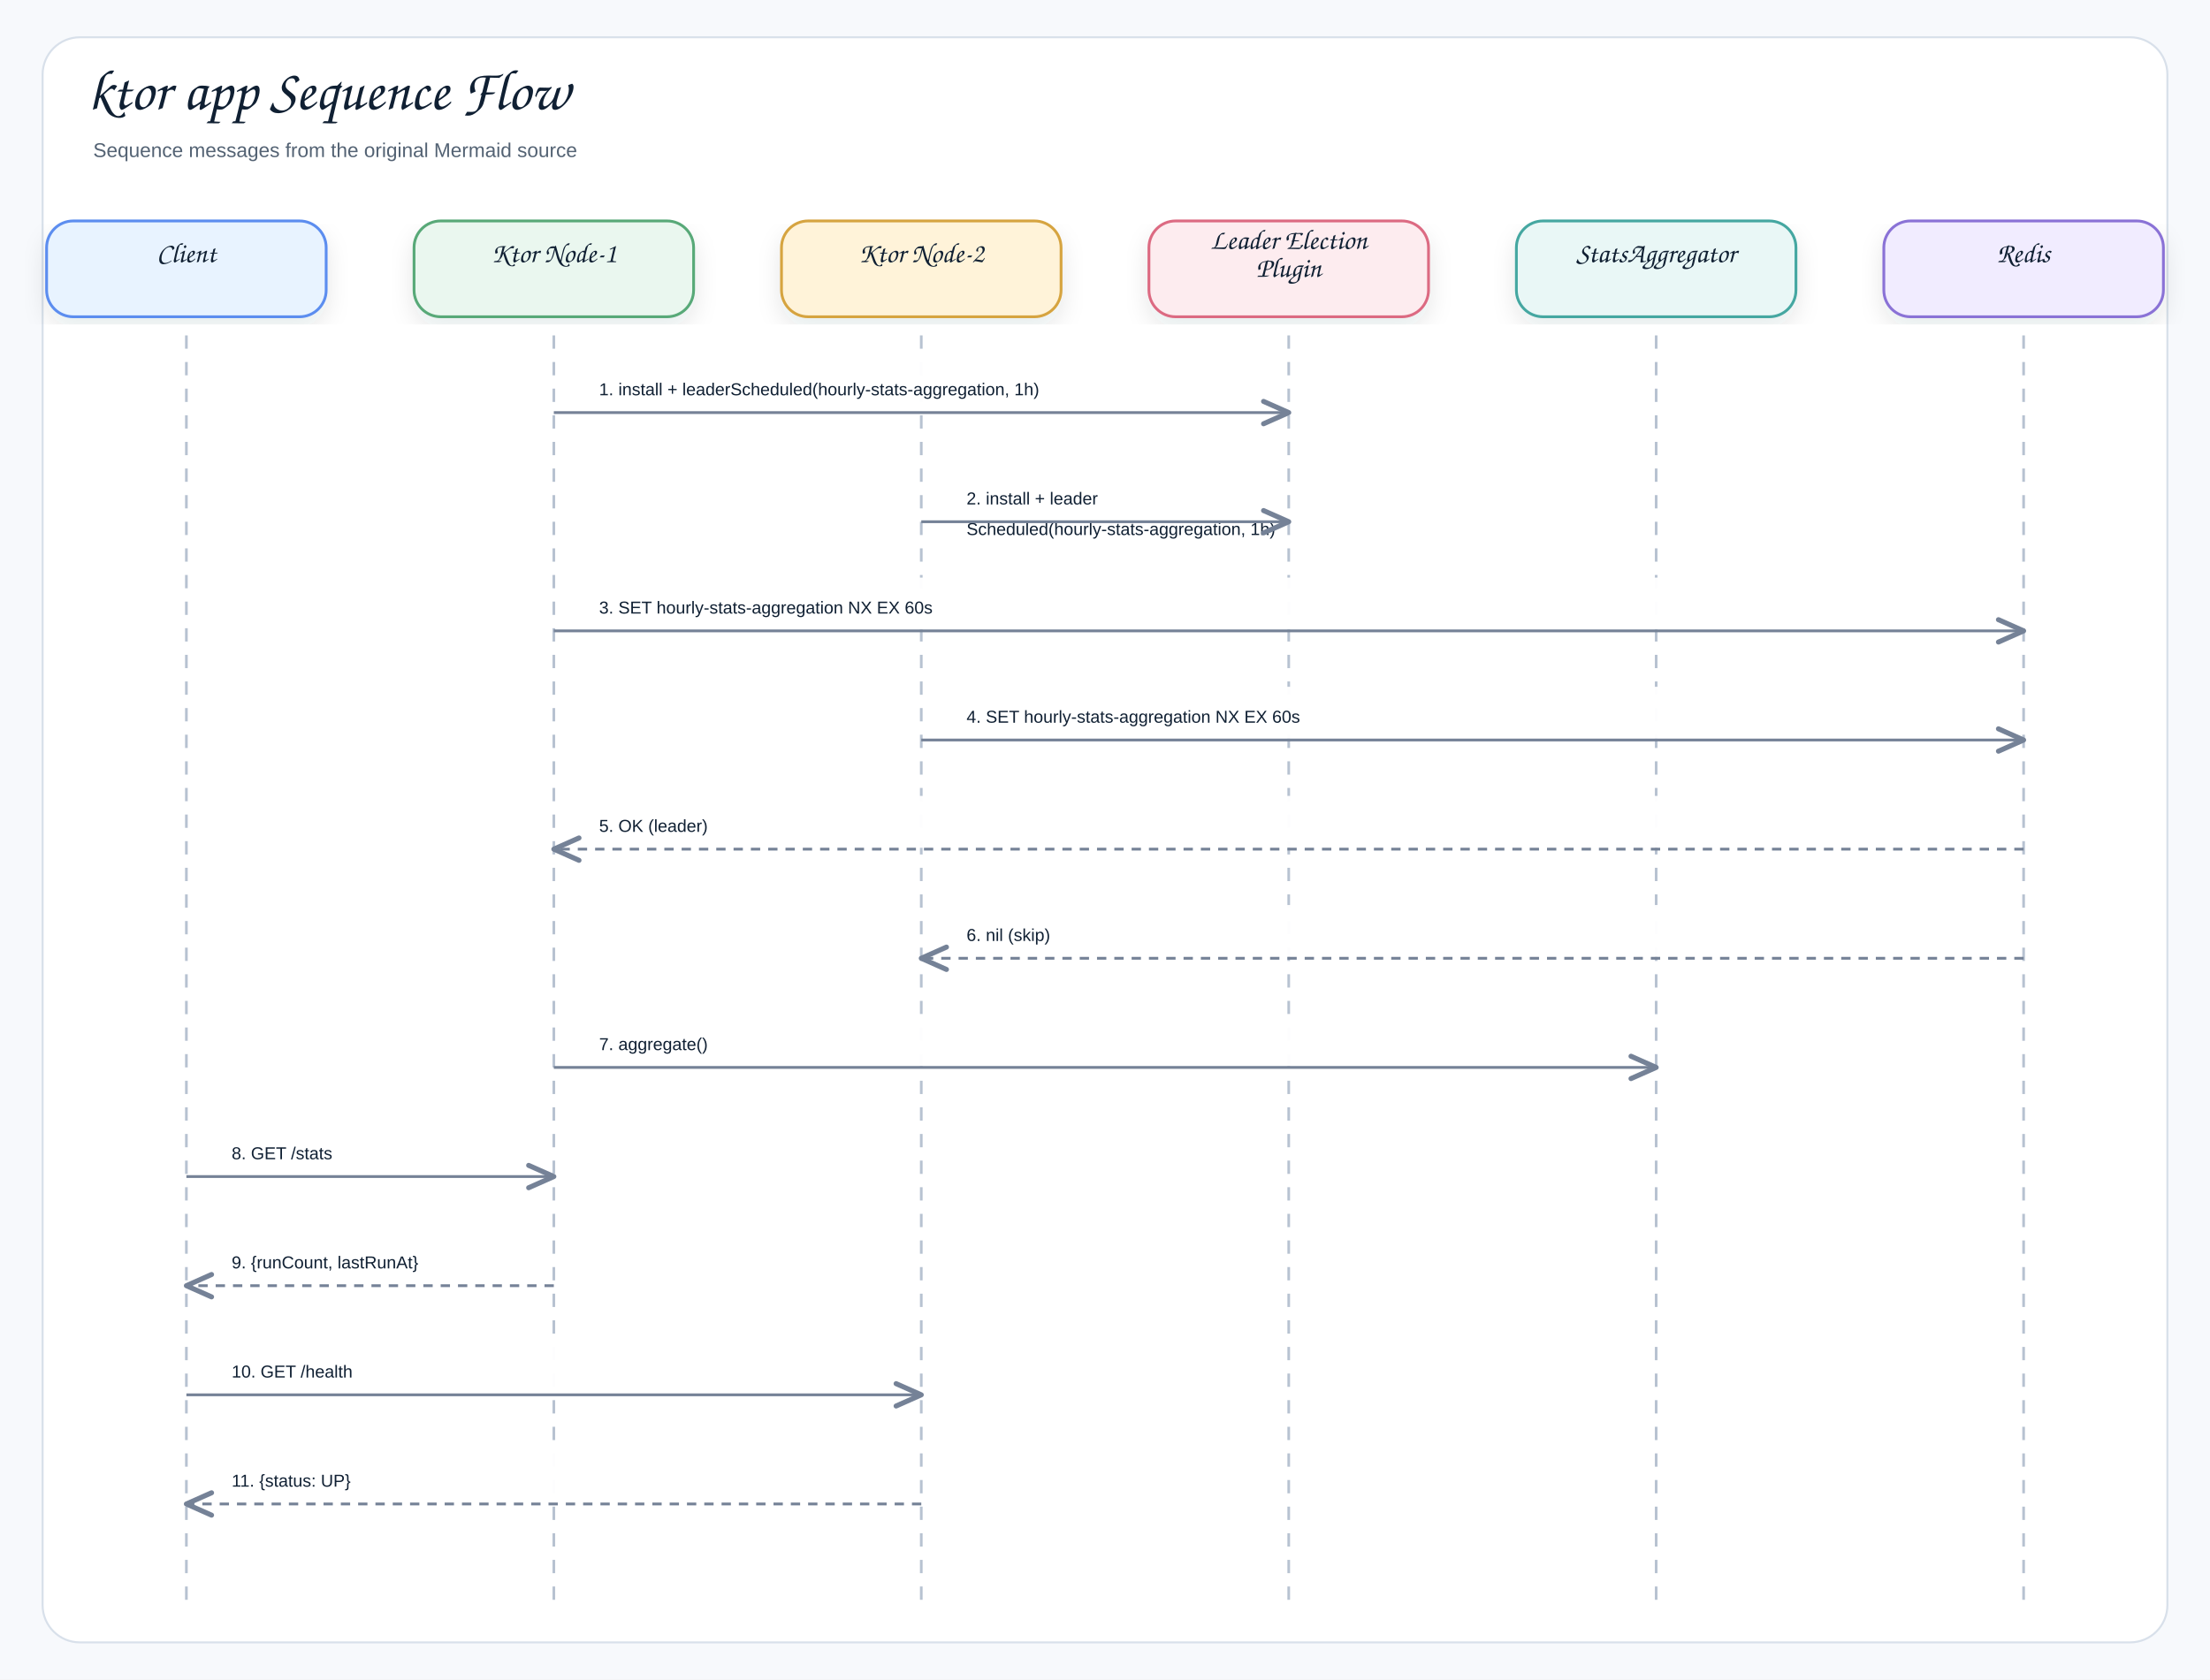
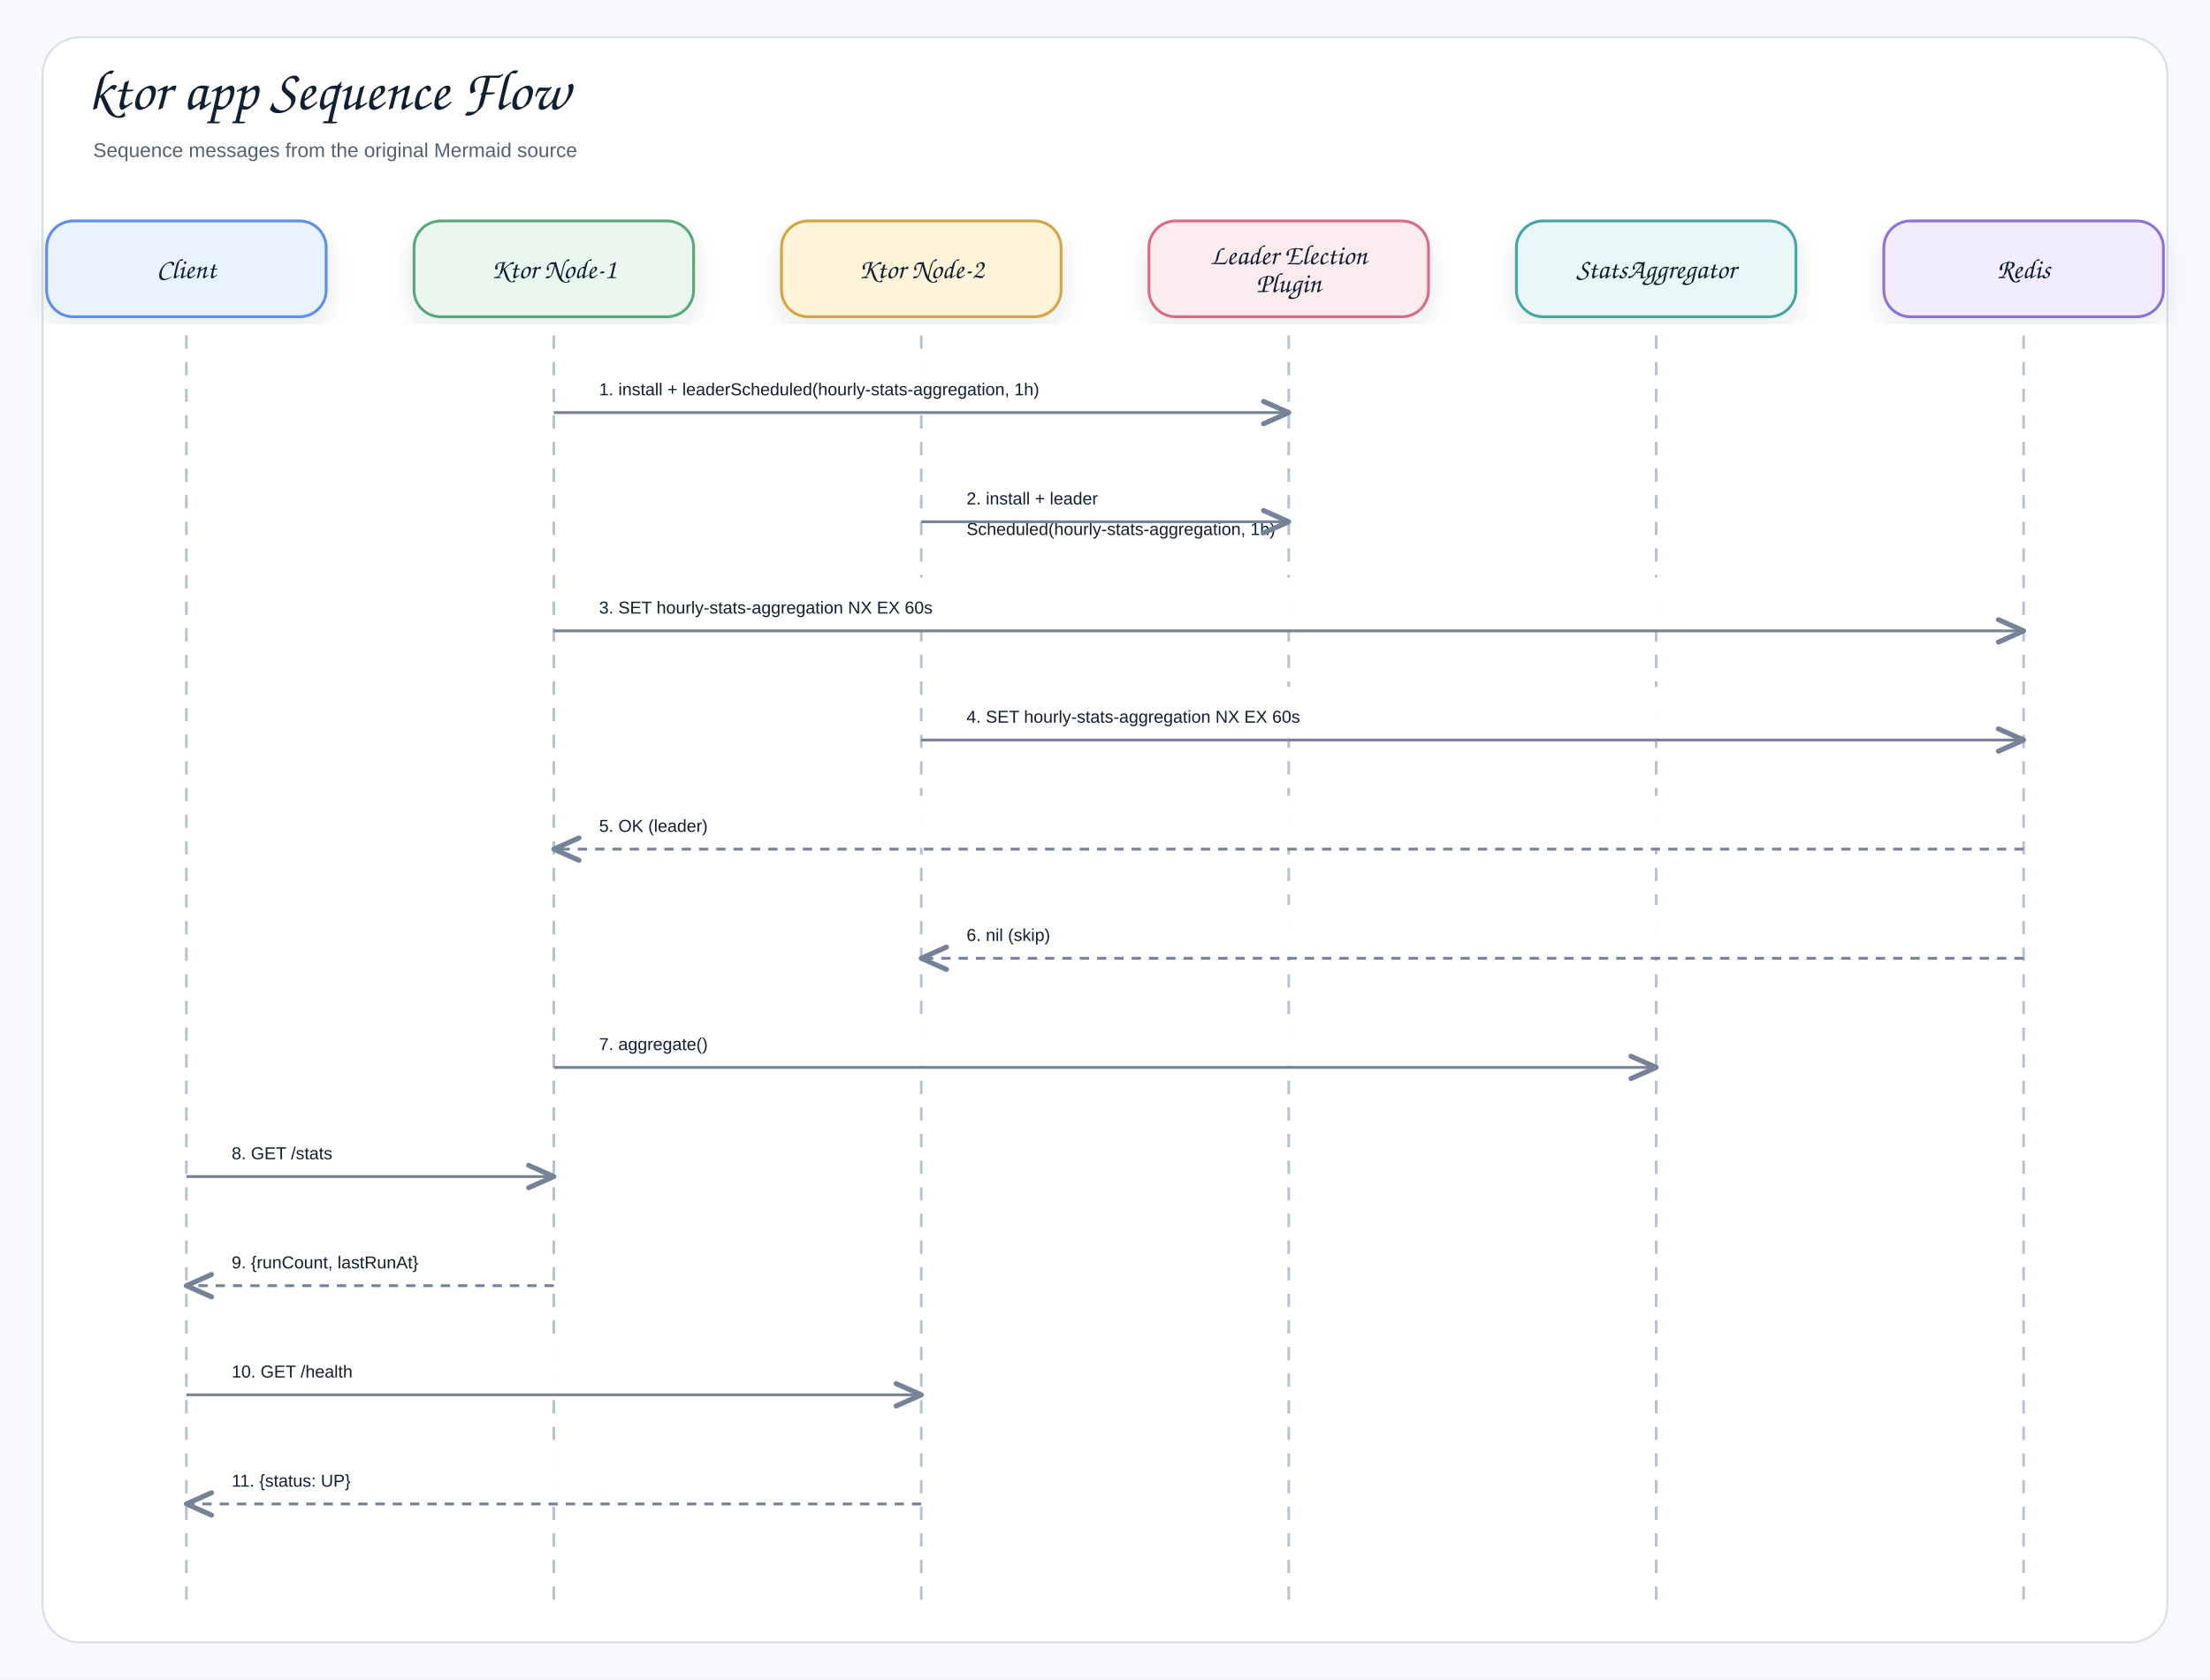
<svg xmlns="http://www.w3.org/2000/svg" width="1660" height="1262" viewBox="0 0 1660 1262" role="img" aria-label="ktor app Sequence Flow">
  <defs>
    <filter id="shadow" x="-8%" y="-8%" width="116%" height="116%">
      <feDropShadow dx="0" dy="8" stdDeviation="9" flood-color="#1f2937" flood-opacity="0.10" />
    </filter>
    <marker id="openArrow" markerWidth="12" markerHeight="10" refX="10" refY="5" orient="auto" markerUnits="strokeWidth">
      <path d="M 1 1 L 10 5 L 1 9" fill="none" stroke="#758297" stroke-width="1.8" stroke-linecap="round" stroke-linejoin="round" />
    </marker>
    <marker id="inherit" markerWidth="14" markerHeight="12" refX="12" refY="6" orient="auto" markerUnits="strokeWidth">
      <path d="M 0 1 L 12 6 L 0 11 Z" fill="#ffffff" stroke="#758297" stroke-width="1.8" />
    </marker>
    <style>
    .canvas{fill:#f7f9fc}.frame{fill:#fff;stroke:#d8e0ea;stroke-width:1.5}
    .title{font-family:"Architects Daughter","Comic Sans MS","Comic Sans",cursive;font-size:43px;font-weight:400;fill:#102033}
    .subtitle{font-family:"Comic Sans MS","Comic Sans","Comic Neue",Arial,sans-serif;font-size:15px;font-weight:400;fill:#536273}
    .label{font-family:"Architects Daughter","Comic Sans MS","Comic Sans",cursive;font-size:25px;font-weight:400;fill:#102033}
    .smallLabel{font-family:"Architects Daughter","Comic Sans MS","Comic Sans",cursive;font-size:21px;font-weight:400;fill:#102033}
    .mono{font-family:"Comic Sans MS","Comic Sans","Comic Neue",Arial,sans-serif;font-size:12px;font-weight:400;fill:#102033}
    .small{font-family:"Comic Sans MS","Comic Sans","Comic Neue",Arial,sans-serif;font-size:12px;font-weight:400;fill:#536273}
    .strong{font-family:"Comic Sans MS","Comic Sans","Comic Neue",Arial,sans-serif;font-size:13px;font-weight:400;fill:#102033}
    .card{stroke-width:2.1;filter:url(#shadow)}.compartment{stroke-width:1.5;fill:none}
    .line{stroke:#758297;stroke-width:2.1;fill:none;marker-end:url(#openArrow)}
    .plainLine{stroke:#758297;stroke-width:2.1;fill:none}
    .dashed{stroke:#758297;stroke-width:2.1;stroke-dasharray:7 6;fill:none;marker-end:url(#openArrow)}
    .inheritLine{stroke:#758297;stroke-width:2.2;fill:none;marker-end:url(#inherit)}
    .implLine{stroke:#758297;stroke-width:2.2;stroke-dasharray:8 7;fill:none;marker-end:url(#inherit)}
  </style>
  </defs>
  <rect class="canvas" width="1660" height="1262" />
  <rect class="frame" x="32" y="28" width="1596" height="1206" rx="28" />
  <text class="title" x="66" y="82">ktor app Sequence Flow</text>
  <text class="subtitle" x="70" y="118">Sequence messages from the original Mermaid source</text>
  <rect class="card" x="35" y="166" width="210" height="72" rx="20" fill="#E8F3FF" stroke="#5B8DEF" />
-   <text class="smallLabel" x="140" y="197" text-anchor="middle">Client</text>
+   <text class="smallLabel" x="140" y="209" text-anchor="middle">Client</text>
  <line x1="140" y1="252" x2="140" y2="1202" stroke="#b7c2d1" stroke-width="2" stroke-dasharray="10 10" />
  <rect class="card" x="311" y="166" width="210" height="72" rx="20" fill="#EAF7EF" stroke="#58A978" />
-   <text class="smallLabel" x="416" y="197" text-anchor="middle">Ktor Node-1</text>
+   <text class="smallLabel" x="416" y="209" text-anchor="middle">Ktor Node-1</text>
  <line x1="416" y1="252" x2="416" y2="1202" stroke="#b7c2d1" stroke-width="2" stroke-dasharray="10 10" />
  <rect class="card" x="587" y="166" width="210" height="72" rx="20" fill="#FFF3D9" stroke="#D6A441" />
-   <text class="smallLabel" x="692" y="197" text-anchor="middle">Ktor Node-2</text>
+   <text class="smallLabel" x="692" y="209" text-anchor="middle">Ktor Node-2</text>
  <line x1="692" y1="252" x2="692" y2="1202" stroke="#b7c2d1" stroke-width="2" stroke-dasharray="10 10" />
  <rect class="card" x="863" y="166" width="210" height="72" rx="20" fill="#FDECEF" stroke="#DC6B82" />
-   <text class="smallLabel" x="968" y="187" text-anchor="middle">Leader Election</text>
-   <text class="smallLabel" x="968" y="208" text-anchor="middle">Plugin</text>
+   <text class="smallLabel" x="968" y="198.5" text-anchor="middle">Leader Election</text>
+   <text class="smallLabel" x="968" y="219.5" text-anchor="middle">Plugin</text>
  <line x1="968" y1="252" x2="968" y2="1202" stroke="#b7c2d1" stroke-width="2" stroke-dasharray="10 10" />
  <rect class="card" x="1139" y="166" width="210" height="72" rx="20" fill="#E9F7F6" stroke="#45A7A1" />
-   <text class="smallLabel" x="1244" y="197" text-anchor="middle">StatsAggregator</text>
+   <text class="smallLabel" x="1244" y="209" text-anchor="middle">StatsAggregator</text>
  <line x1="1244" y1="252" x2="1244" y2="1202" stroke="#b7c2d1" stroke-width="2" stroke-dasharray="10 10" />
  <rect class="card" x="1415" y="166" width="210" height="72" rx="20" fill="#F1ECFF" stroke="#8A72D6" />
-   <text class="smallLabel" x="1520" y="197" text-anchor="middle">Redis</text>
+   <text class="smallLabel" x="1520" y="209" text-anchor="middle">Redis</text>
  <line x1="1520" y1="252" x2="1520" y2="1202" stroke="#b7c2d1" stroke-width="2" stroke-dasharray="10 10" />
  <rect x="434" y="270" width="516" height="39" rx="12" fill="#ffffff" opacity="0.97" />
  <text class="strong" x="450" y="297" text-anchor="start">1. install + leaderScheduled(hourly-stats-aggregation, 1h)</text>
  <path class="line" d="M416 310 L968 310" />
  <rect x="710" y="352" width="240" height="62" rx="12" fill="#ffffff" opacity="0.97" />
  <text class="strong" x="726" y="379" text-anchor="start">2. install + leader</text>
  <text class="strong" x="726" y="402" text-anchor="start">Scheduled(hourly-stats-aggregation, 1h)</text>
  <path class="line" d="M692 392 L968 392" />
  <rect x="434" y="434" width="1068" height="39" rx="12" fill="#ffffff" opacity="0.97" />
  <text class="strong" x="450" y="461" text-anchor="start">3. SET hourly-stats-aggregation NX EX 60s</text>
  <path class="line" d="M416 474 L1520 474" />
  <rect x="710" y="516" width="792" height="39" rx="12" fill="#ffffff" opacity="0.97" />
  <text class="strong" x="726" y="543" text-anchor="start">4. SET hourly-stats-aggregation NX EX 60s</text>
  <path class="line" d="M692 556 L1520 556" />
  <rect x="434" y="598" width="1068" height="39" rx="12" fill="#ffffff" opacity="0.97" />
  <text class="strong" x="450" y="625" text-anchor="start">5. OK (leader)</text>
  <path class="dashed" d="M1520 638 L416 638" />
  <rect x="710" y="680" width="792" height="39" rx="12" fill="#ffffff" opacity="0.97" />
  <text class="strong" x="726" y="707" text-anchor="start">6. nil (skip)</text>
  <path class="dashed" d="M1520 720 L692 720" />
  <rect x="434" y="762" width="792" height="39" rx="12" fill="#ffffff" opacity="0.97" />
  <text class="strong" x="450" y="789" text-anchor="start">7. aggregate()</text>
  <path class="line" d="M416 802 L1244 802" />
  <rect x="158" y="844" width="240" height="39" rx="12" fill="#ffffff" opacity="0.97" />
  <text class="strong" x="174" y="871" text-anchor="start">8. GET /stats</text>
  <path class="line" d="M140 884 L416 884" />
  <rect x="158" y="926" width="240" height="39" rx="12" fill="#ffffff" opacity="0.97" />
  <text class="strong" x="174" y="953" text-anchor="start">9. {runCount, lastRunAt}</text>
  <path class="dashed" d="M416 966 L140 966" />
  <rect x="158" y="1008" width="516" height="39" rx="12" fill="#ffffff" opacity="0.97" />
  <text class="strong" x="174" y="1035" text-anchor="start">10. GET /health</text>
  <path class="line" d="M140 1048 L692 1048" />
  <rect x="158" y="1090" width="516" height="39" rx="12" fill="#ffffff" opacity="0.97" />
  <text class="strong" x="174" y="1117" text-anchor="start">11. {status: UP}</text>
  <path class="dashed" d="M692 1130 L140 1130" />
</svg>
